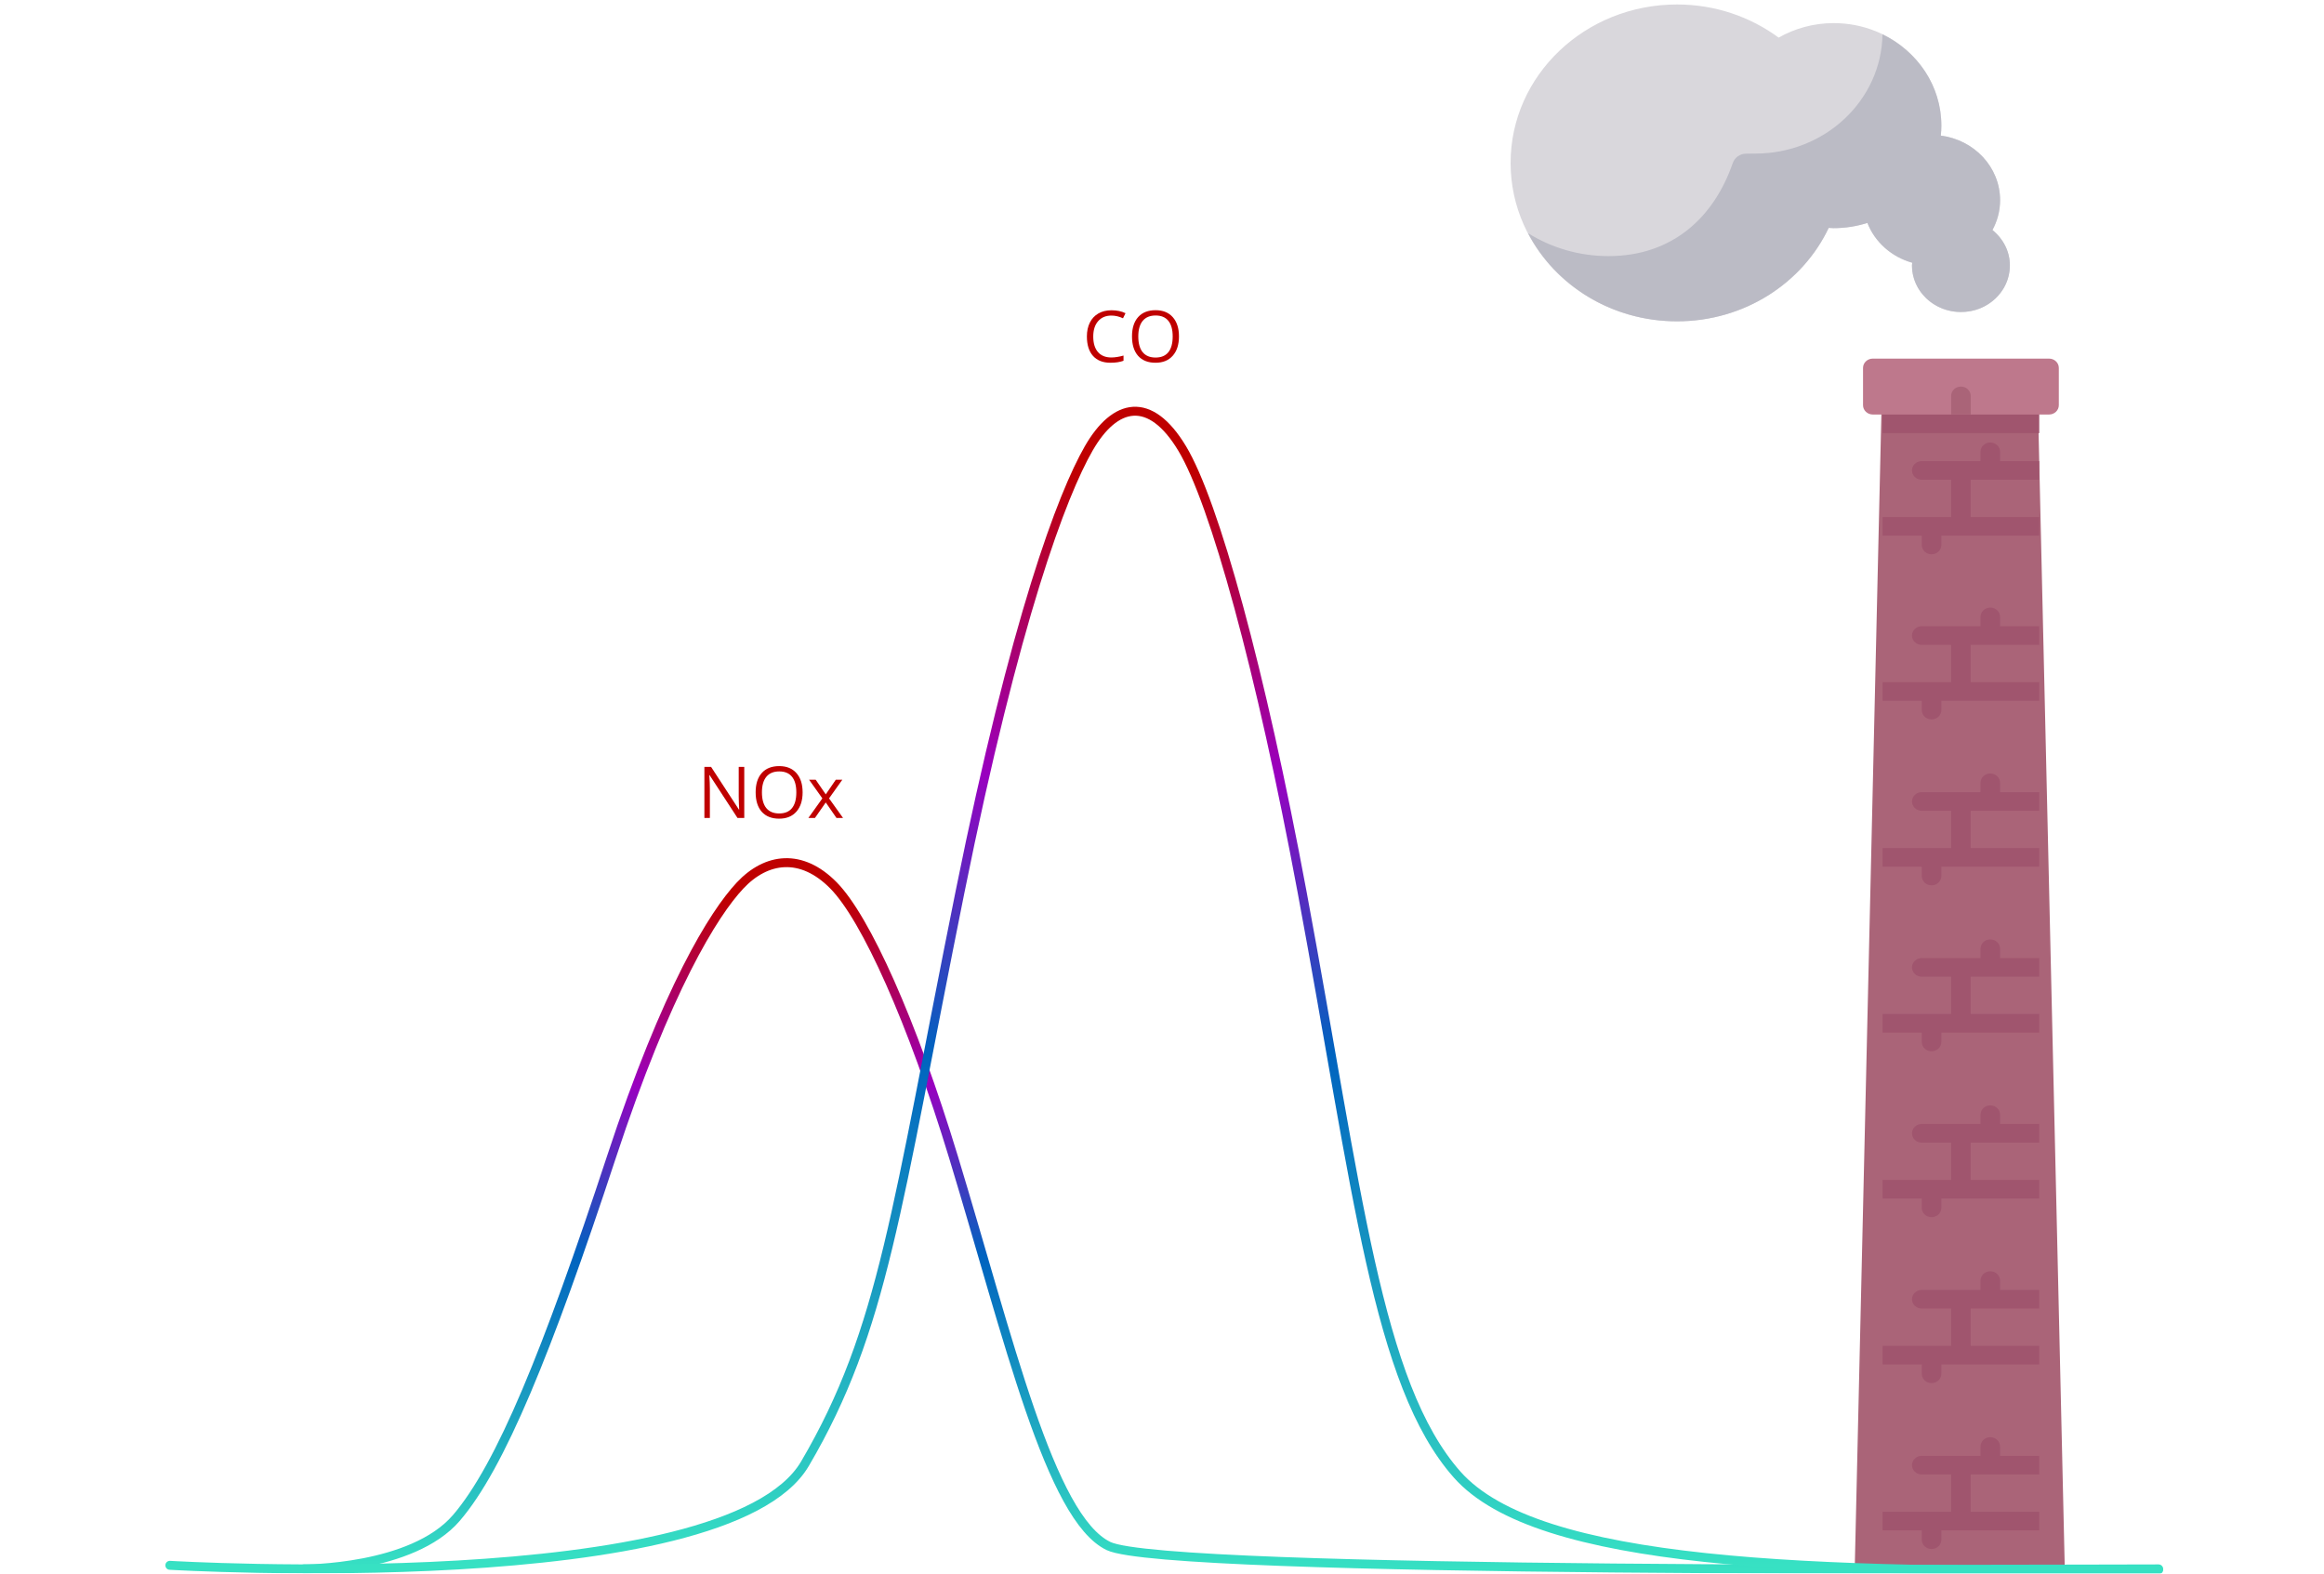
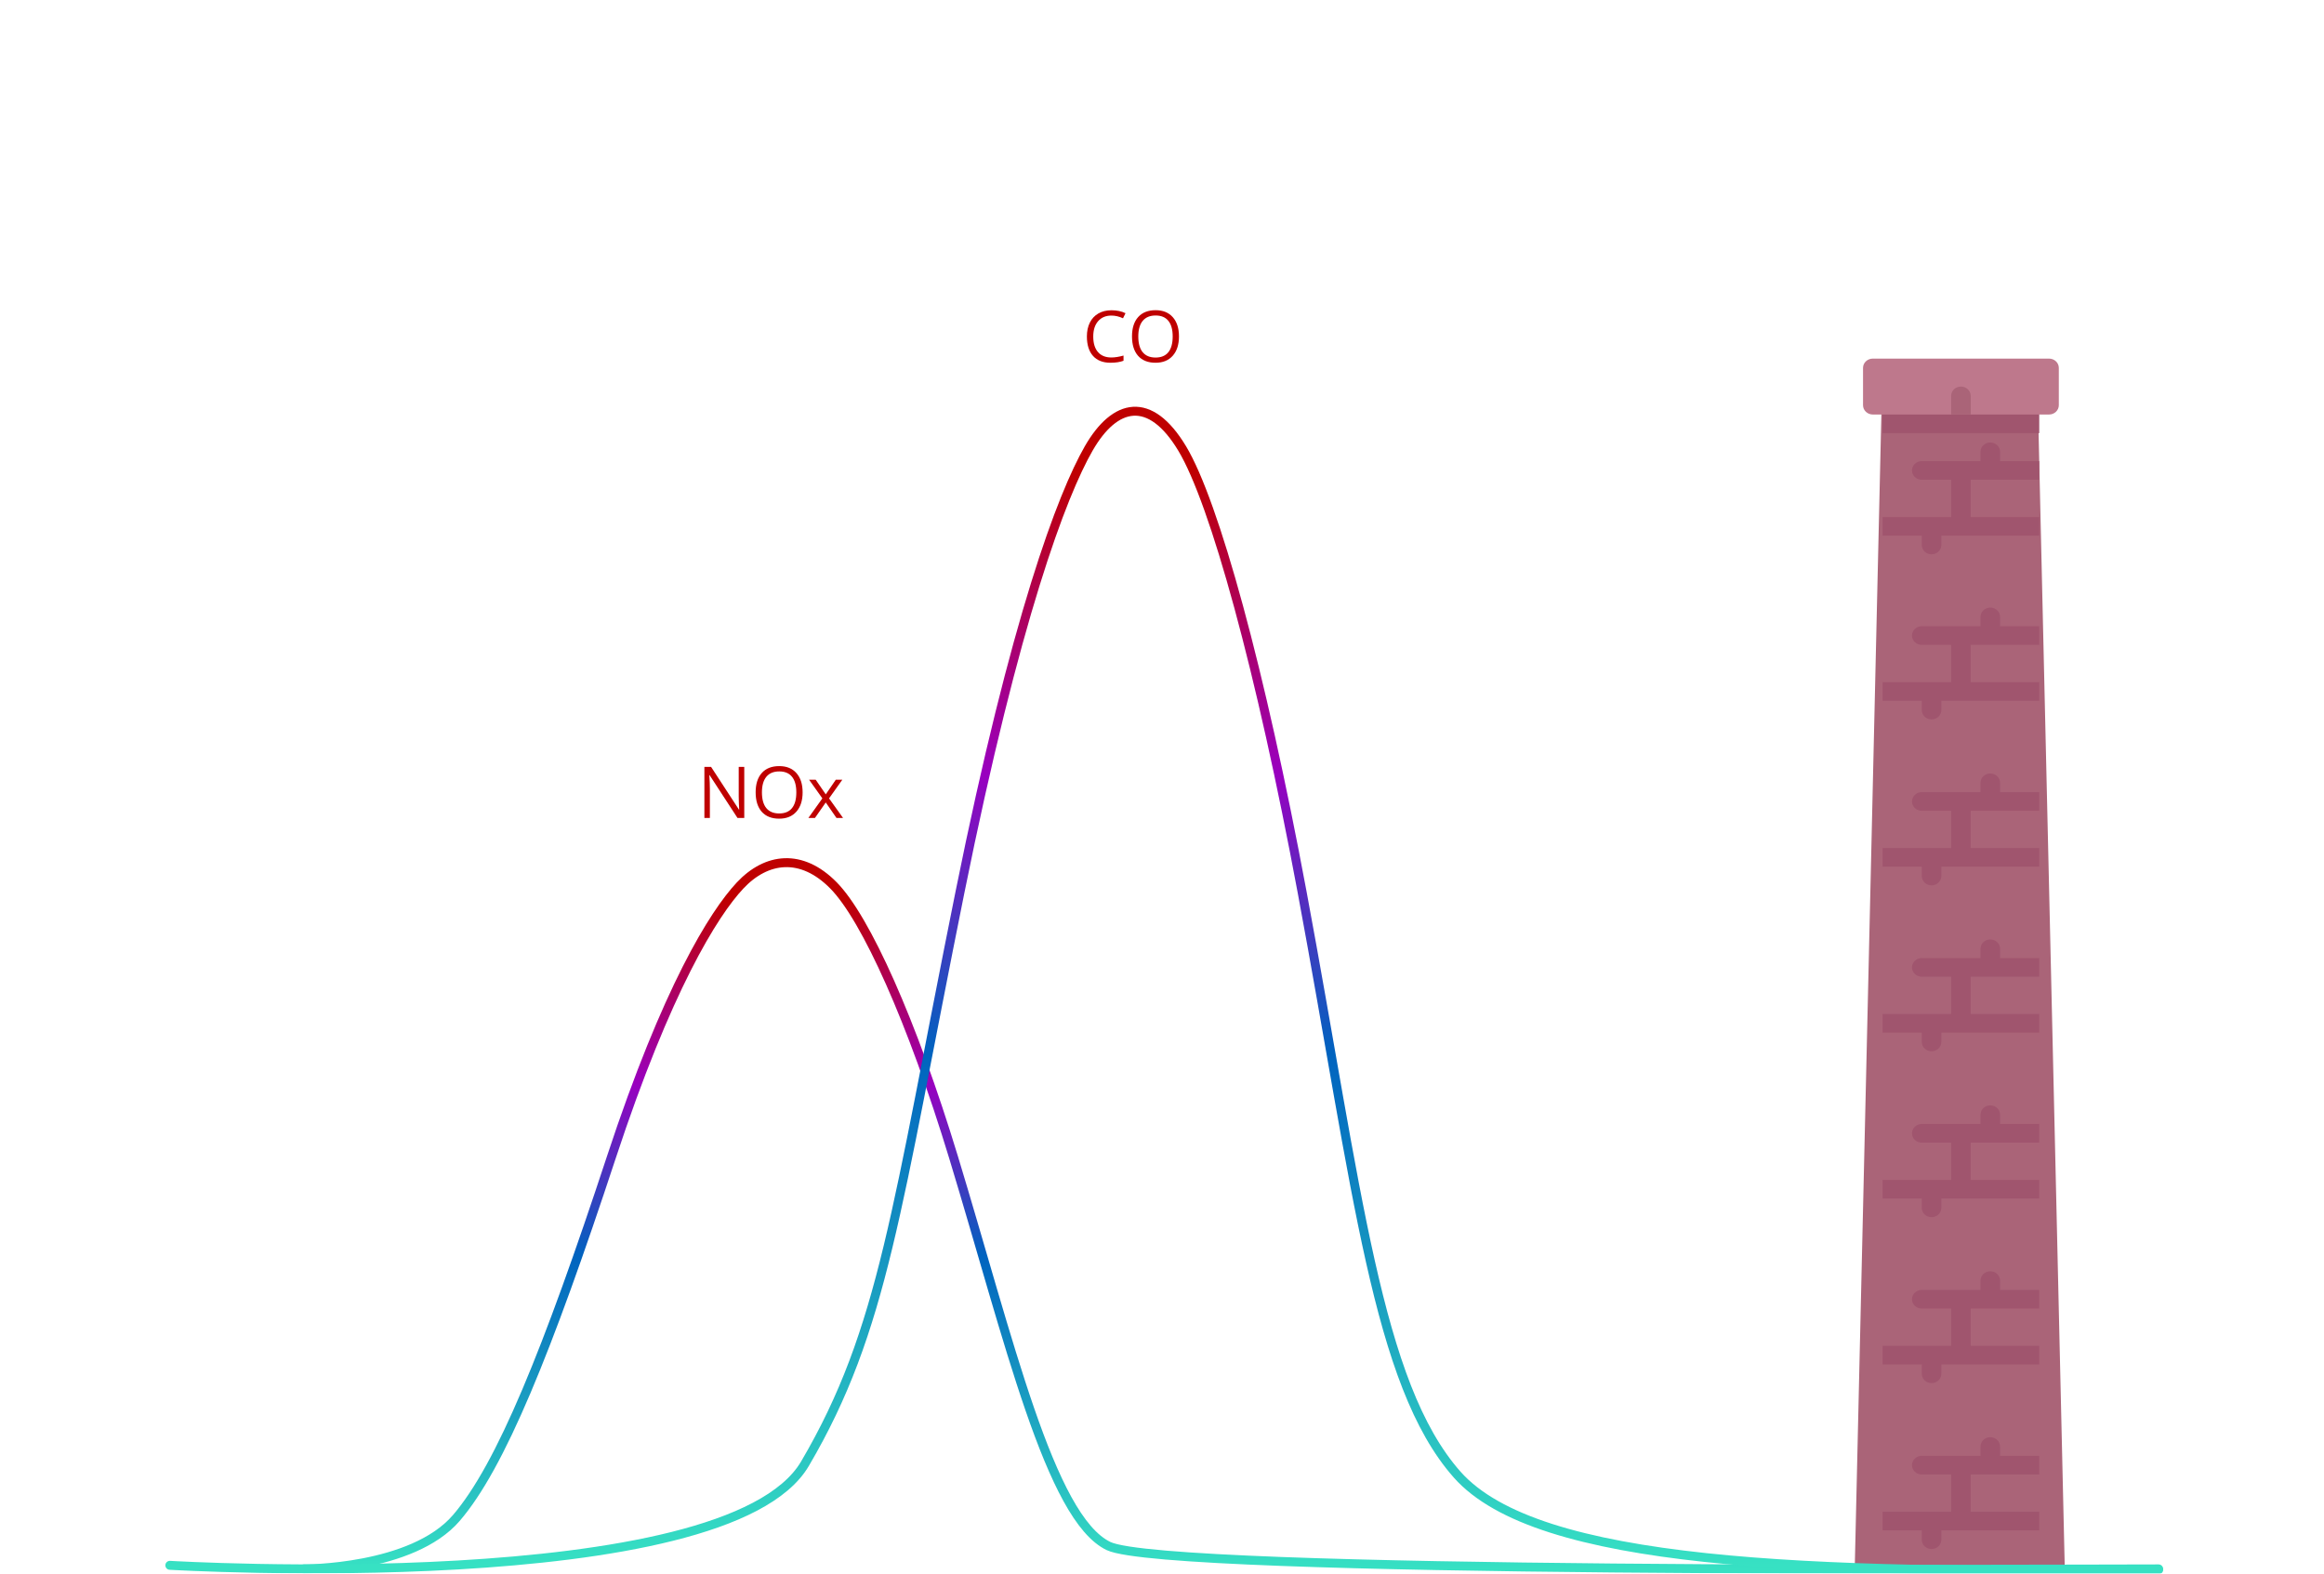
<svg xmlns="http://www.w3.org/2000/svg" width="520" height="352" viewBox="0 0 520 352" fill="none">
  <mask id="mask0" mask-type="alpha" maskUnits="userSpaceOnUse" x="0" y="0" width="520" height="352">
    <rect width="520" height="352" fill="#C4C4C4" />
  </mask>
  <g mask="url(#mask0)">
    <path d="M421 91H456L462 351H415L421 91Z" fill="#AA6478" />
    <path d="M421.238 90.653H456.285V96.907H421.238V90.653Z" fill="#A0556E" />
    <path d="M419.047 92.738H458.476C459.685 92.738 460.666 91.804 460.666 90.653V82.313C460.666 81.162 459.685 80.228 458.476 80.228H419.047C417.837 80.228 416.856 81.162 416.856 82.313V90.653C416.856 91.805 417.837 92.738 419.047 92.738Z" fill="#BE788C" />
    <path d="M436.571 115.672V107.332H429.999C428.789 107.332 427.809 106.399 427.809 105.247C427.809 104.096 428.789 103.163 429.999 103.163H443.142V101.078C443.142 99.926 444.122 98.993 445.333 98.993C446.543 98.993 447.523 99.926 447.523 101.078V103.163H456.285V107.332H440.952V115.672H456.285V119.842H434.38V121.927C434.38 123.078 433.401 124.012 432.19 124.012C430.979 124.012 429.999 123.078 429.999 121.927V119.842H421.237V115.672H436.571Z" fill="#A0556E" />
    <path d="M438.761 86.482C439.971 86.482 440.952 87.416 440.952 88.567V92.738H436.571V88.567C436.571 87.416 437.552 86.482 438.761 86.482Z" fill="#AA6478" />
-     <path d="M375.238 1C383.808 1 391.679 3.784 397.973 8.416C401.579 6.368 405.78 5.17 410.285 5.17C423.593 5.17 434.381 15.438 434.381 28.105C434.381 28.858 434.337 29.603 434.262 30.338C441.748 31.303 447.524 37.394 447.524 44.784C447.524 47.193 446.9 49.461 445.813 51.463C448.18 53.376 449.714 56.193 449.714 59.379C449.714 65.136 444.81 69.804 438.762 69.804C432.713 69.804 427.809 65.136 427.809 59.379C427.809 59.174 427.86 58.984 427.873 58.782C423.229 57.486 419.512 54.157 417.835 49.874C415.458 50.621 412.925 51.039 410.286 51.039C409.91 51.039 409.544 51.002 409.173 50.986C403.338 63.301 390.354 71.889 375.238 71.889C354.672 71.889 338 56.02 338 36.444C338 16.869 354.672 1 375.238 1Z" fill="#D9D7DC" />
-     <path d="M359.904 57.294C374.208 57.294 383.505 48.634 387.704 36.495C388.132 35.258 389.302 34.39 390.67 34.38C391.731 34.373 392.761 34.359 392.761 34.359C408.336 34.359 420.972 22.453 421.215 7.684C429.023 11.478 434.38 19.188 434.38 28.105C434.38 28.858 434.336 29.603 434.262 30.338C441.747 31.303 447.523 37.394 447.523 44.784C447.523 47.193 446.899 49.46 445.813 51.463C448.692 53.79 450.339 57.455 449.49 61.496C448.651 65.492 445.292 68.747 441.1 69.573C434.029 70.965 427.809 65.863 427.809 59.379C427.809 59.174 427.86 58.983 427.872 58.782C423.228 57.486 419.511 54.156 417.834 49.874C415.457 50.62 412.924 51.039 410.285 51.039C409.909 51.039 409.544 51.002 409.172 50.986C403.337 63.301 390.353 71.888 375.238 71.888C360.611 71.888 347.99 63.842 341.899 52.164C347.072 55.398 353.252 57.294 359.904 57.294Z" fill="#BBBBC5" />
    <path d="M436.571 152.611V144.272H429.999C428.789 144.272 427.809 143.338 427.809 142.187C427.809 141.036 428.789 140.102 429.999 140.102H443.142V138.017C443.142 136.866 444.122 135.932 445.333 135.932C446.543 135.932 447.523 136.866 447.523 138.017V140.102H456.285V144.272H440.952V152.611H456.285V156.781H434.38V158.866C434.38 160.018 433.401 160.951 432.19 160.951C430.979 160.951 429.999 160.018 429.999 158.866V156.781H421.237V152.611H436.571Z" fill="#A0556E" />
    <path d="M436.571 189.733V181.393H429.999C428.789 181.393 427.809 180.459 427.809 179.308C427.809 178.157 428.789 177.223 429.999 177.223H443.142V175.138C443.142 173.987 444.122 173.053 445.333 173.053C446.543 173.053 447.523 173.987 447.523 175.138V177.223H456.285V181.393H440.952V189.733H456.285V193.902H434.38V195.987C434.38 197.139 433.401 198.072 432.19 198.072C430.979 198.072 429.999 197.139 429.999 195.987V193.902H421.237V189.733H436.571Z" fill="#A0556E" />
    <path d="M436.571 226.854V218.514H429.999C428.789 218.514 427.809 217.581 427.809 216.429C427.809 215.278 428.789 214.344 429.999 214.344H443.142V212.259C443.142 211.108 444.122 210.174 445.333 210.174C446.543 210.174 447.523 211.108 447.523 212.259V214.344H456.285V218.514H440.952V226.854H456.285V231.024H434.38V233.109C434.38 234.26 433.401 235.194 432.19 235.194C430.979 235.194 429.999 234.26 429.999 233.109V231.024H421.237V226.854H436.571Z" fill="#A0556E" />
    <path d="M436.571 263.975V255.635H429.999C428.789 255.635 427.809 254.702 427.809 253.55C427.809 252.399 428.789 251.465 429.999 251.465H443.142V249.38C443.142 248.229 444.122 247.295 445.333 247.295C446.543 247.295 447.523 248.229 447.523 249.38V251.465H456.285V255.635H440.952V263.975H456.285V268.145H434.38V270.23C434.38 271.381 433.401 272.315 432.19 272.315C430.979 272.315 429.999 271.381 429.999 270.23V268.145H421.237V263.975H436.571Z" fill="#A0556E" />
    <path d="M436.571 301.096V292.756H429.999C428.789 292.756 427.809 291.823 427.809 290.671C427.809 289.52 428.789 288.586 429.999 288.586H443.142V286.501C443.142 285.35 444.122 284.417 445.333 284.417C446.543 284.417 447.523 285.35 447.523 286.501V288.586H456.285V292.756H440.952V301.096H456.285V305.266H434.38V307.351C434.38 308.502 433.401 309.436 432.19 309.436C430.979 309.436 429.999 308.502 429.999 307.351V305.266H421.237V301.096H436.571Z" fill="#A0556E" />
    <path d="M436.571 338.217V329.877H429.999C428.789 329.877 427.809 328.944 427.809 327.792C427.809 326.641 428.789 325.708 429.999 325.708H443.142V323.623C443.142 322.471 444.122 321.538 445.333 321.538C446.543 321.538 447.523 322.471 447.523 323.623V325.708H456.285V329.877H440.952V338.217H456.285V342.387H434.38V344.472C434.38 345.624 433.401 346.557 432.19 346.557C430.979 346.557 429.999 345.624 429.999 344.472V342.387H421.237V338.217H436.571Z" fill="#A0556E" />
    <path d="M483 351C457.48 351 261.121 352.175 248.034 345.887C234.947 339.599 225.786 299.777 213.354 258.9C204.057 228.335 193.723 205.454 186.525 198.117C179.327 190.779 171.475 191.83 165.586 198.117C159.697 204.404 149.227 221.174 136.794 258.9C122.452 302.421 112.012 328.078 102.113 339.603C92.215 351.127 68 351 68 351" stroke="url(#paint0_linear)" stroke-width="2" stroke-linecap="round" stroke-linejoin="round" />
    <path d="M483 351.202C404 352 344 350.202 326.034 329.9C308.069 309.598 303.786 266.354 291.354 199.606C282.057 149.698 271.723 112.336 264.525 100.355C257.327 88.374 249.475 90.089 243.586 100.356C237.697 110.622 227.227 138.004 214.794 199.606C200.452 270.67 197.801 297.357 180.113 327.468C162.426 357.58 38 350.202 38 350.202" stroke="url(#paint1_linear)" stroke-width="2" stroke-linecap="round" stroke-linejoin="round" />
    <path d="M166.531 183H165.016L158.773 173.414H158.711C158.794 174.539 158.836 175.57 158.836 176.508V183H157.609V171.578H159.109L165.336 181.125H165.398C165.388 180.984 165.365 180.534 165.328 179.773C165.292 179.008 165.279 178.461 165.289 178.133V171.578H166.531V183Z" fill="#BF0000" />
    <path d="M179.586 177.273C179.586 179.102 179.122 180.539 178.195 181.586C177.273 182.633 175.99 183.156 174.344 183.156C172.661 183.156 171.362 182.643 170.445 181.617C169.534 180.586 169.078 179.133 169.078 177.258C169.078 175.398 169.536 173.958 170.453 172.938C171.37 171.911 172.672 171.398 174.359 171.398C176 171.398 177.281 171.919 178.203 172.961C179.125 174.003 179.586 175.44 179.586 177.273ZM170.484 177.273C170.484 178.82 170.812 179.995 171.469 180.797C172.13 181.594 173.089 181.992 174.344 181.992C175.609 181.992 176.565 181.594 177.211 180.797C177.857 180 178.18 178.826 178.18 177.273C178.18 175.737 177.857 174.573 177.211 173.781C176.57 172.984 175.62 172.586 174.359 172.586C173.094 172.586 172.13 172.987 171.469 173.789C170.812 174.586 170.484 175.747 170.484 177.273Z" fill="#BF0000" />
    <path d="M184.008 178.617L181.031 174.438H182.508L184.766 177.719L187.016 174.438H188.477L185.5 178.617L188.633 183H187.164L184.766 179.531L182.344 183H180.875L184.008 178.617Z" fill="#BF0000" />
    <path d="M248.68 70.602C247.424 70.602 246.432 71.021 245.703 71.859C244.979 72.693 244.617 73.836 244.617 75.289C244.617 76.784 244.966 77.94 245.664 78.758C246.367 79.57 247.367 79.977 248.664 79.977C249.461 79.977 250.37 79.833 251.391 79.547V80.711C250.599 81.008 249.622 81.156 248.461 81.156C246.779 81.156 245.479 80.646 244.562 79.625C243.651 78.604 243.195 77.154 243.195 75.273C243.195 74.096 243.414 73.065 243.852 72.18C244.294 71.294 244.93 70.612 245.758 70.133C246.591 69.654 247.57 69.414 248.695 69.414C249.893 69.414 250.94 69.633 251.836 70.07L251.273 71.211C250.409 70.805 249.544 70.602 248.68 70.602Z" fill="#BF0000" />
    <path d="M263.797 75.273C263.797 77.102 263.333 78.539 262.406 79.586C261.484 80.633 260.201 81.156 258.555 81.156C256.872 81.156 255.573 80.643 254.656 79.617C253.745 78.586 253.289 77.133 253.289 75.258C253.289 73.398 253.747 71.958 254.664 70.938C255.581 69.912 256.883 69.398 258.57 69.398C260.211 69.398 261.492 69.919 262.414 70.961C263.336 72.003 263.797 73.44 263.797 75.273ZM254.695 75.273C254.695 76.82 255.023 77.995 255.68 78.797C256.341 79.594 257.299 79.992 258.555 79.992C259.82 79.992 260.776 79.594 261.422 78.797C262.068 78 262.391 76.826 262.391 75.273C262.391 73.737 262.068 72.573 261.422 71.781C260.781 70.984 259.831 70.586 258.57 70.586C257.305 70.586 256.341 70.987 255.68 71.789C255.023 72.586 254.695 73.747 254.695 75.273Z" fill="#BF0000" />
  </g>
  <defs>
    <linearGradient id="paint0_linear" x1="258.16" y1="351.193" x2="258.16" y2="197.794" gradientUnits="userSpaceOnUse">
      <stop stop-color="#37E1C3" />
      <stop offset="0.458" stop-color="#0063BF" />
      <stop offset="0.708" stop-color="#9900BF" />
      <stop offset="0.979" stop-color="#BF0000" />
    </linearGradient>
    <linearGradient id="paint1_linear" x1="256.5" y1="350.402" x2="256.5" y2="99.83" gradientUnits="userSpaceOnUse">
      <stop stop-color="#37E1C3" />
      <stop offset="0.458" stop-color="#0063BF" />
      <stop offset="0.708" stop-color="#9900BF" />
      <stop offset="0.979" stop-color="#BF0000" />
    </linearGradient>
  </defs>
</svg>
